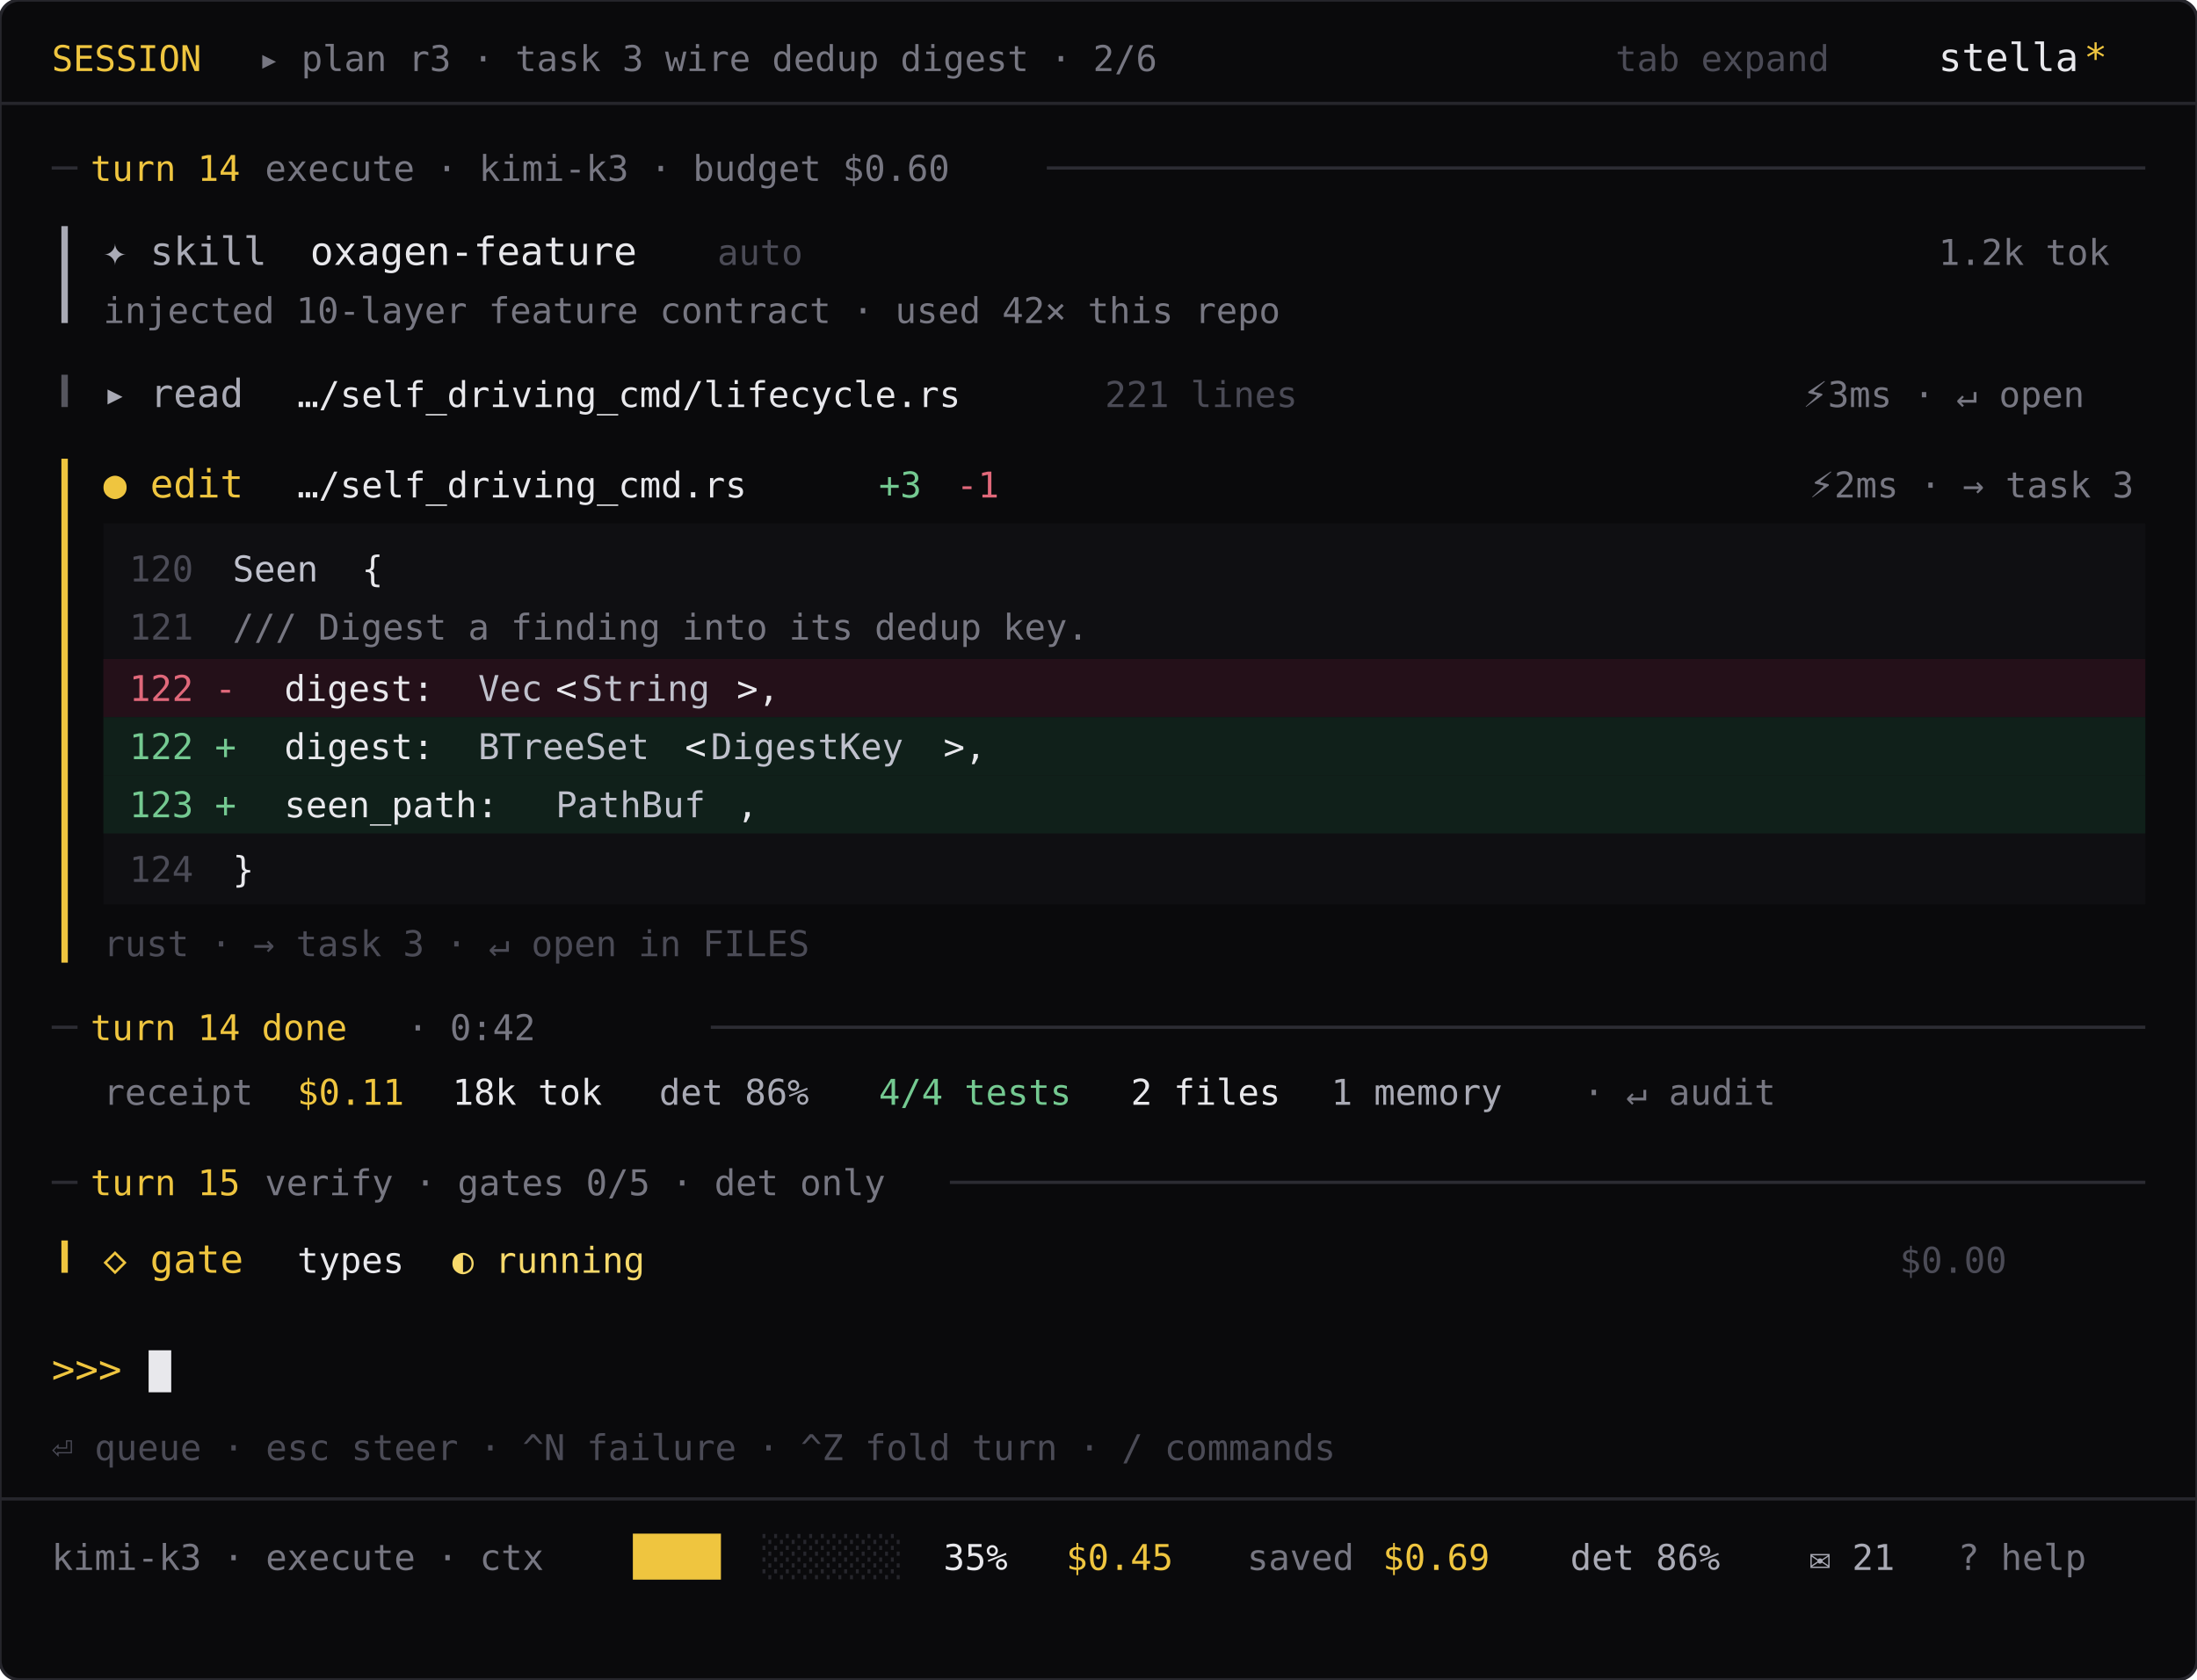
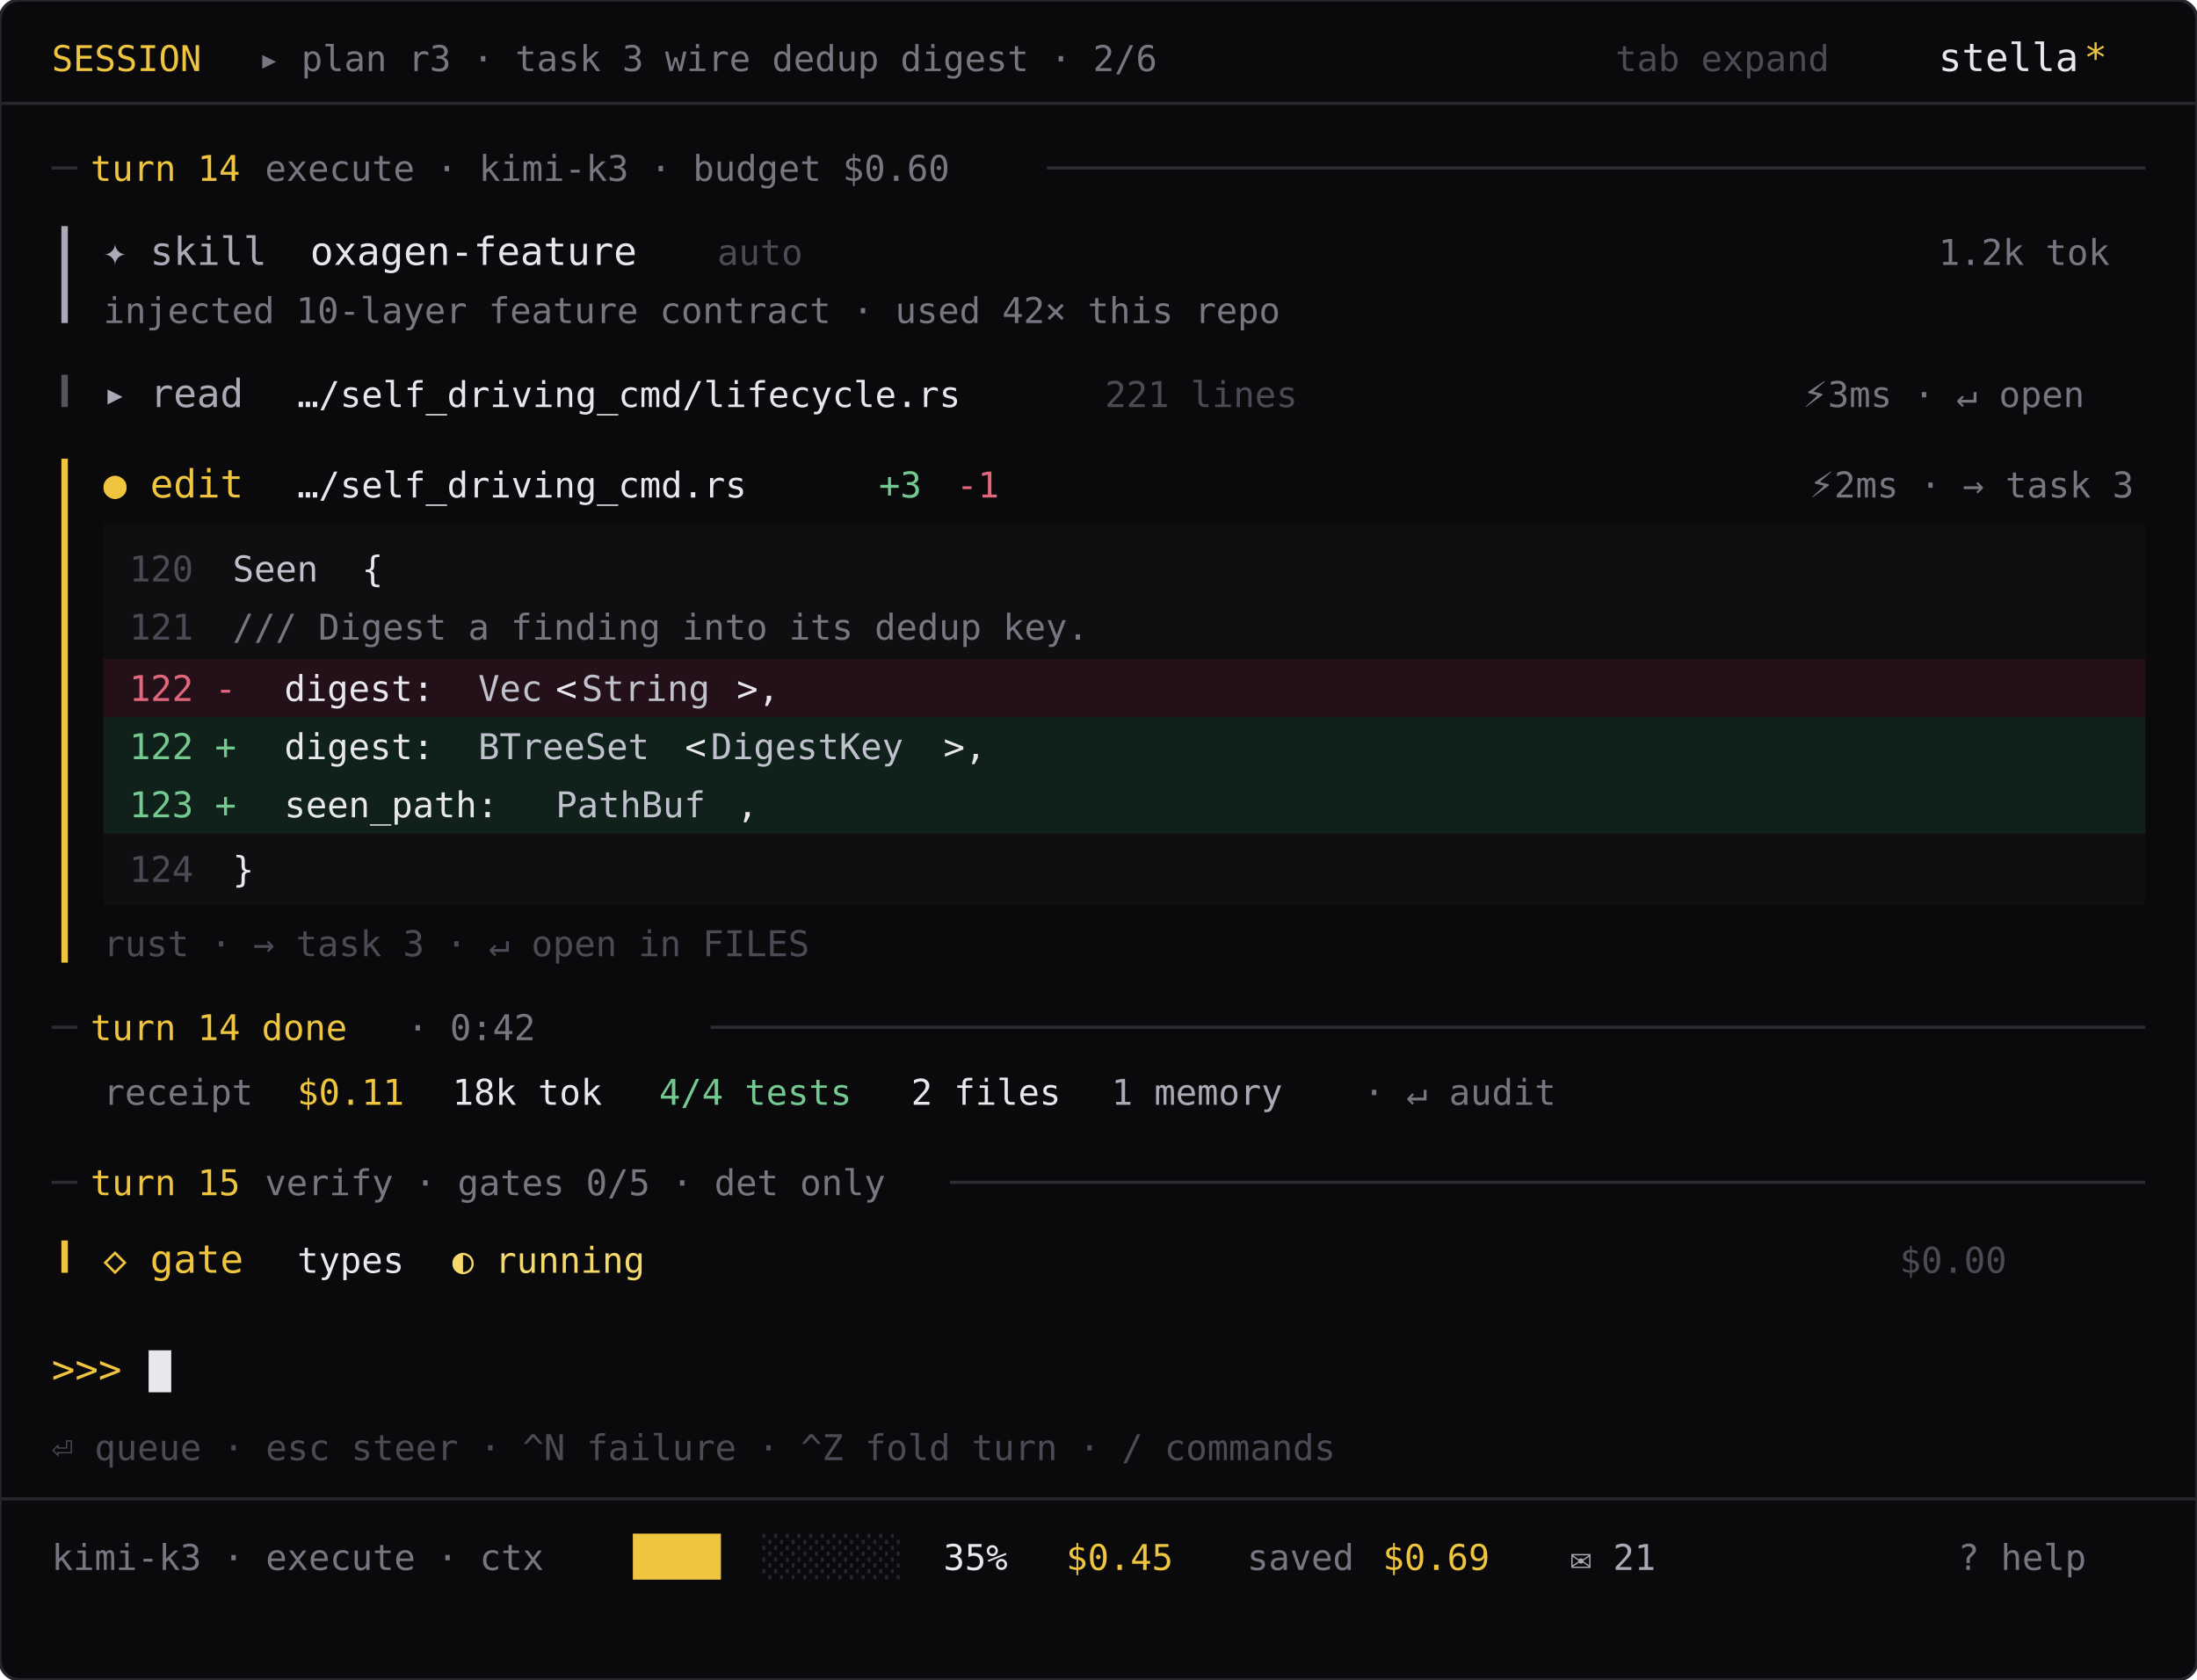
<svg xmlns="http://www.w3.org/2000/svg" viewBox="0 0 680 520" width="680" height="520" font-family="DejaVu Sans Mono, JetBrains Mono, monospace">
  <rect x="0" y="0" width="680" height="520" rx="6" fill="#0A0A0C" stroke="#26262C" stroke-width="1" />
  <text x="16" y="22" font-size="11" fill="#EFC53F" font-weight="500">SESSION</text>
  <text x="80" y="22" font-size="11" fill="#777782">▸ plan r3 · task 3 wire dedup digest · 2/6</text>
  <text x="500" y="22" font-size="11" fill="#4B4B56">tab expand</text>
  <text x="600" y="22" font-size="12" fill="#E8E8EC" font-weight="500">stella</text>
  <text x="645" y="22" font-size="12" fill="#EFC53F" font-weight="500">*</text>
  <line x1="0" y1="32" x2="680" y2="32" stroke="#26262C" stroke-width="1" />
  <line x1="16" y1="52" x2="664" y2="52" stroke="#2C2C33" stroke-width="1" />
  <rect x="24" y="44" width="300" height="14" fill="#0A0A0C" />
  <text x="28" y="56" font-size="11" fill="#EFC53F">turn 14</text>
  <text x="82" y="56" font-size="11" fill="#777782">execute · kimi-k3 · budget $0.60</text>
  <line x1="20" y1="70" x2="20" y2="100" stroke="#A9AAB5" stroke-width="2" />
  <text x="32" y="82" font-size="12" fill="#A9AAB5">✦ skill</text>
  <text x="96" y="82" font-size="12" fill="#E8E8EC">oxagen-feature</text>
  <text x="222" y="82" font-size="11" fill="#4B4B56">auto</text>
  <text x="600" y="82" font-size="11" fill="#777782">1.2k tok</text>
  <text x="32" y="100" font-size="11" fill="#777782">injected 10-layer feature contract · used 42× this repo</text>
  <line x1="20" y1="116" x2="20" y2="126" stroke="#55555E" stroke-width="2" />
  <text x="32" y="126" font-size="12" fill="#A9AAB5">▸ read</text>
  <text x="92" y="126" font-size="11" fill="#E8E8EC">…/self_driving_cmd/lifecycle.rs</text>
  <text x="342" y="126" font-size="11" fill="#4B4B56">221 lines</text>
  <text x="558" y="126" font-size="11" fill="#777782">⚡3ms · ↵ open</text>
  <line x1="20" y1="142" x2="20" y2="298" stroke="#EFC53F" stroke-width="2" />
  <text x="32" y="154" font-size="12" fill="#EFC53F">● edit</text>
  <text x="92" y="154" font-size="11" fill="#E8E8EC">…/self_driving_cmd.rs</text>
  <text x="272" y="154" font-size="11" fill="#74C991">+3</text>
  <text x="296" y="154" font-size="11" fill="#E0687A">-1</text>
  <text x="560" y="154" font-size="11" fill="#777782">⚡2ms · → task 3</text>
  <rect x="32" y="162" width="632" height="118" fill="#0F0F12" />
  <text x="40" y="180" font-size="11" fill="#4B4B56">120</text>
  <text x="72" y="180" font-size="11" fill="#BFC1CC">Seen</text>
  <text x="112" y="180" font-size="11" fill="#E8E8EC">{</text>
  <text x="40" y="198" font-size="11" fill="#4B4B56">121</text>
  <text x="72" y="198" font-size="11" fill="#777782">/// Digest a finding into its dedup key.</text>
  <rect x="32" y="204" width="632" height="18" fill="#241019" />
  <text x="40" y="217" font-size="11" fill="#E0687A">122 -</text>
  <text x="88" y="217" font-size="11" fill="#E8E8EC">digest:</text>
  <text x="148" y="217" font-size="11" fill="#BFC1CC">Vec</text>
  <text x="172" y="217" font-size="11" fill="#E8E8EC">&lt;</text>
  <text x="180" y="217" font-size="11" fill="#BFC1CC">String</text>
  <text x="228" y="217" font-size="11" fill="#E8E8EC">&gt;,</text>
  <rect x="32" y="222" width="632" height="18" fill="#10201A" />
  <text x="40" y="235" font-size="11" fill="#74C991">122 +</text>
  <text x="88" y="235" font-size="11" fill="#E8E8EC">digest:</text>
  <text x="148" y="235" font-size="11" fill="#BFC1CC">BTreeSet</text>
  <text x="212" y="235" font-size="11" fill="#E8E8EC">&lt;</text>
  <text x="220" y="235" font-size="11" fill="#BFC1CC">DigestKey</text>
  <text x="292" y="235" font-size="11" fill="#E8E8EC">&gt;,</text>
  <rect x="32" y="240" width="632" height="18" fill="#10201A" />
  <text x="40" y="253" font-size="11" fill="#74C991">123 +</text>
  <text x="88" y="253" font-size="11" fill="#E8E8EC">seen_path:</text>
  <text x="172" y="253" font-size="11" fill="#BFC1CC">PathBuf</text>
  <text x="228" y="253" font-size="11" fill="#E8E8EC">,</text>
  <text x="40" y="273" font-size="11" fill="#4B4B56">124</text>
  <text x="72" y="273" font-size="11" fill="#E8E8EC">}</text>
  <text x="32" y="296" font-size="11" fill="#4B4B56">rust · → task 3 · ↵ open in FILES</text>
  <line x1="16" y1="318" x2="664" y2="318" stroke="#2C2C33" stroke-width="1" />
  <rect x="24" y="310" width="196" height="14" fill="#0A0A0C" />
  <text x="28" y="322" font-size="11" fill="#EFC53F">turn 14 done</text>
  <text x="126" y="322" font-size="11" fill="#777782">· 0:42</text>
  <text x="32" y="342" font-size="11" fill="#777782">receipt</text>
  <text x="92" y="342" font-size="11" fill="#EFC53F">$0.11</text>
  <text x="140" y="342" font-size="11" fill="#E8E8EC">18k tok</text>
-   <text x="204" y="342" font-size="11" fill="#A9AAB5">det 86%</text>
-   <text x="272" y="342" font-size="11" fill="#74C991">4/4 tests</text>
-   <text x="350" y="342" font-size="11" fill="#E8E8EC">2 files</text>
-   <text x="412" y="342" font-size="11" fill="#A9AAB5">1 memory</text>
-   <text x="490" y="342" font-size="11" fill="#777782">· ↵ audit</text>
+   <text x="204" y="342" font-size="11" fill="#74C991">4/4 tests</text>
+   <text x="282" y="342" font-size="11" fill="#E8E8EC">2 files</text>
+   <text x="344" y="342" font-size="11" fill="#A9AAB5">1 memory</text>
+   <text x="422" y="342" font-size="11" fill="#777782">· ↵ audit</text>
  <line x1="16" y1="366" x2="664" y2="366" stroke="#2C2C33" stroke-width="1" />
  <rect x="24" y="358" width="270" height="14" fill="#0A0A0C" />
  <text x="28" y="370" font-size="11" fill="#EFC53F">turn 15</text>
  <text x="82" y="370" font-size="11" fill="#777782">verify · gates 0/5 · det only</text>
  <line x1="20" y1="384" x2="20" y2="394" stroke="#EFC53F" stroke-width="2" />
  <text x="32" y="394" font-size="12" fill="#EFC53F">◇ gate</text>
  <text x="92" y="394" font-size="11" fill="#E8E8EC">types</text>
  <text x="140" y="394" font-size="11" fill="#F7D96B">◐ running</text>
  <text x="588" y="394" font-size="11" fill="#4B4B56">$0.00</text>
  <text x="16" y="428" font-size="12" fill="#EFC53F" font-weight="500">&gt;&gt;&gt;</text>
  <rect x="46" y="418" width="7" height="13" fill="#E8E8EC" />
  <text x="16" y="452" font-size="11" fill="#4B4B56">⏎ queue · esc steer · ^N failure · ^Z fold turn · / commands</text>
  <line x1="0" y1="464" x2="680" y2="464" stroke="#26262C" stroke-width="1" />
  <text x="16" y="486" font-size="11" fill="#777782">kimi-k3 · execute · ctx</text>
  <text x="196" y="486" font-size="12" fill="#EFC53F">███▊</text>
  <text x="236" y="486" font-size="12" fill="#26262C">░░░░░░</text>
  <text x="292" y="486" font-size="11" fill="#E8E8EC">35%</text>
  <text x="330" y="486" font-size="11" fill="#EFC53F">$0.45</text>
  <text x="386" y="486" font-size="11" fill="#777782">saved</text>
  <text x="428" y="486" font-size="11" fill="#EFC53F">$0.69</text>
-   <text x="486" y="486" font-size="11" fill="#A9AAB5">det 86%</text>
-   <text x="560" y="486" font-size="11" fill="#A9AAB5">✉ 21</text>
+   <text x="486" y="486" font-size="11" fill="#A9AAB5">✉ 21</text>
  <text x="606" y="486" font-size="11" fill="#777782">? help</text>
</svg>
